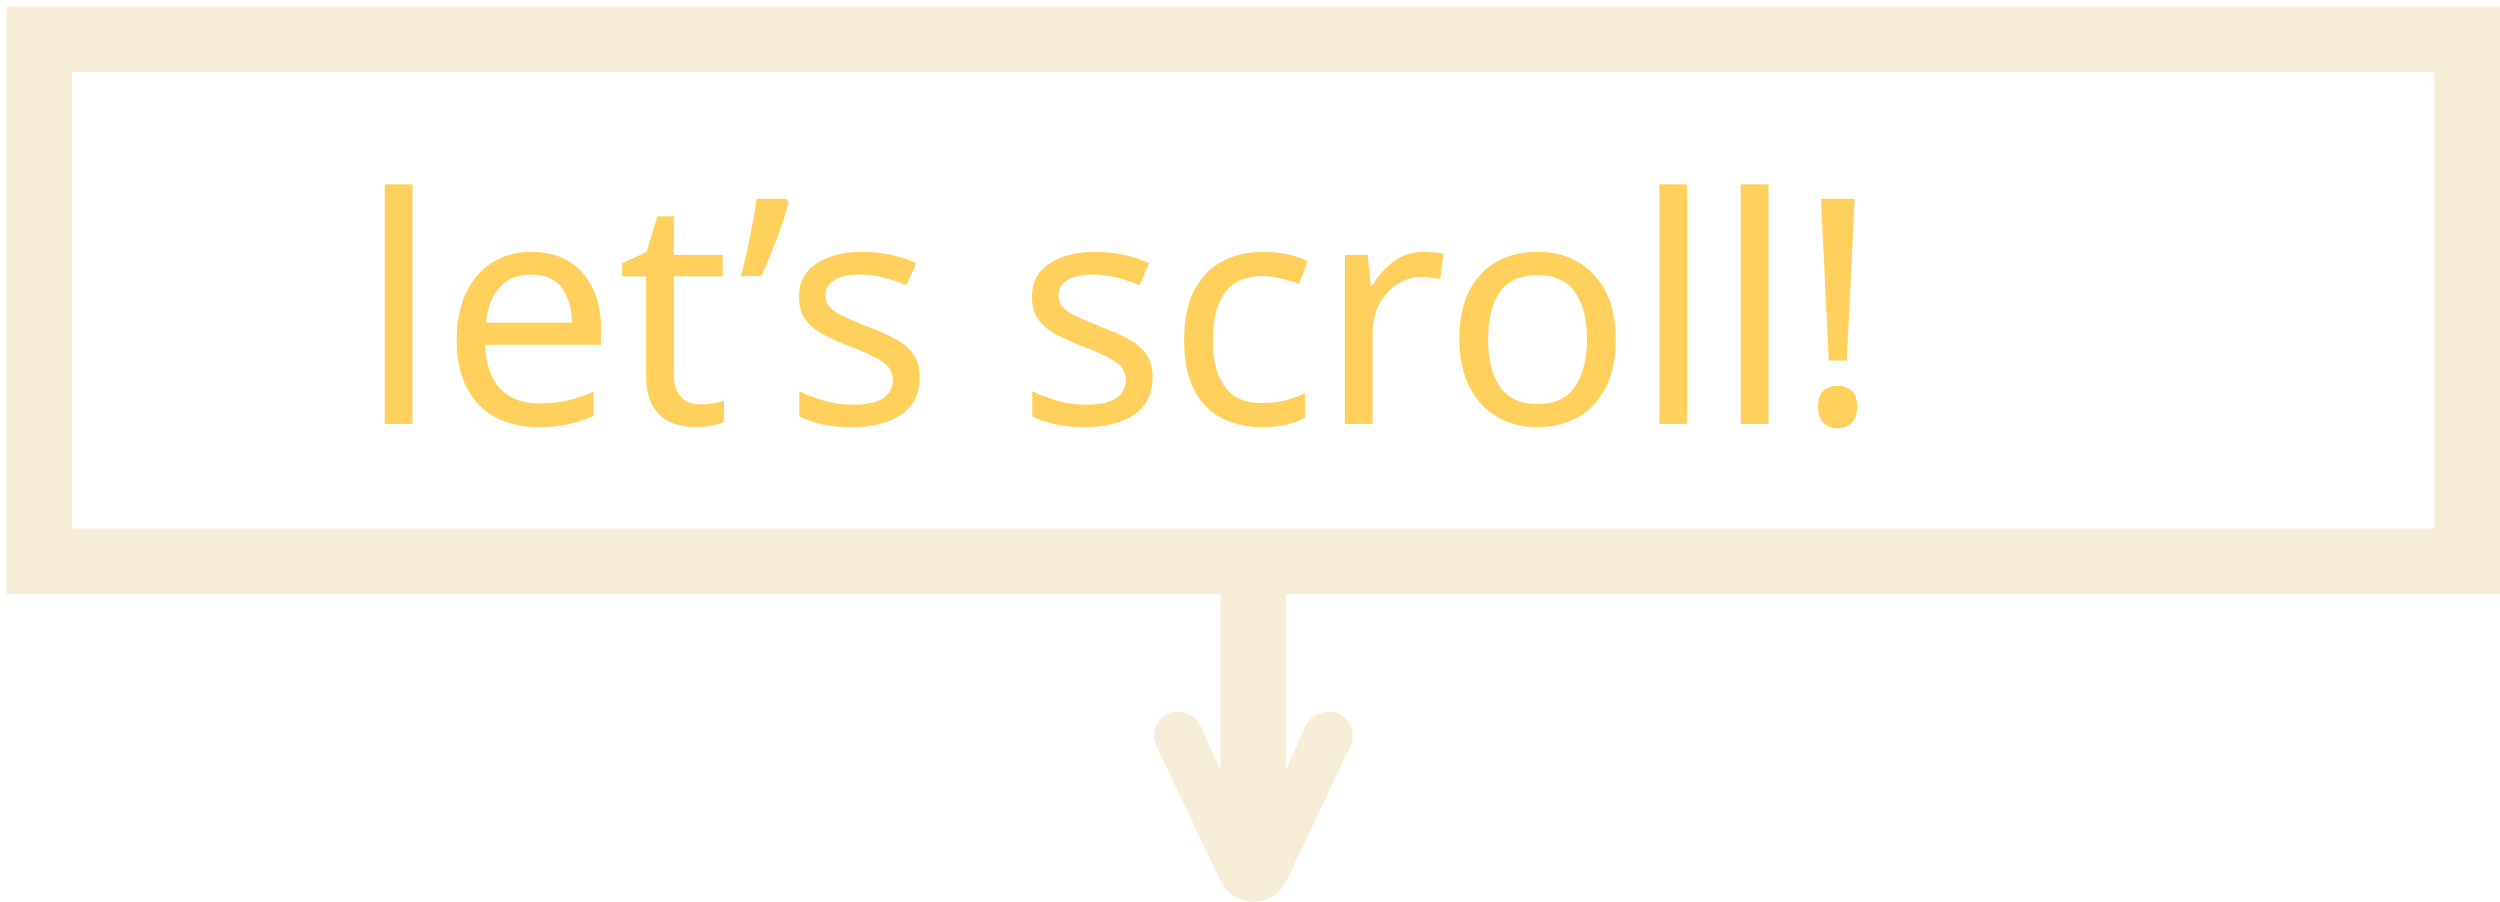
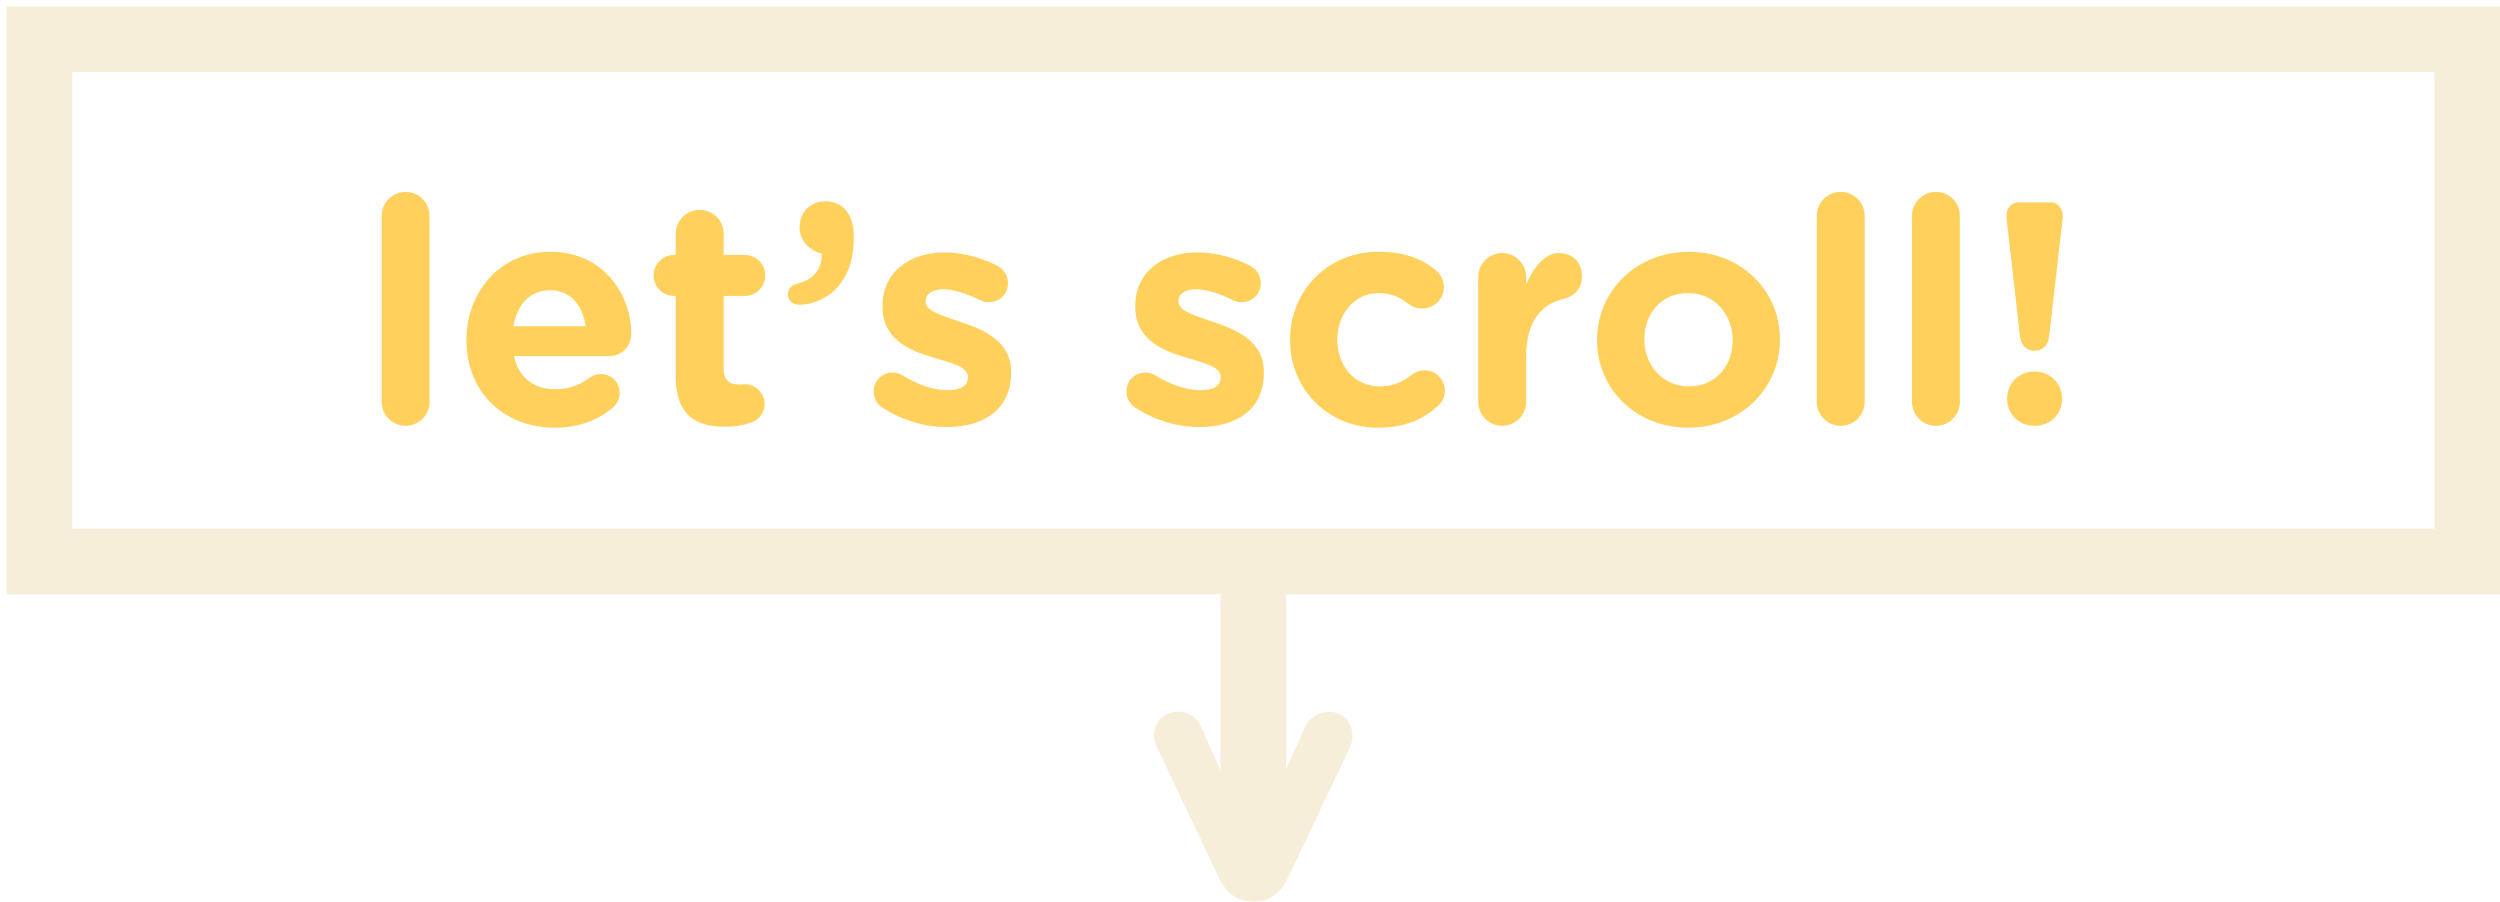
- <svg xmlns="http://www.w3.org/2000/svg" version="1.1" id="Layer_1" x="0px" y="0px" width="380.698px" height="137.252px" viewBox="0 0 380.698 137.252" enable-background="new 0 0 380.698 137.252" xml:space="preserve">
+ <svg xmlns="http://www.w3.org/2000/svg" version="1.1" id="Layer_1" x="0px" y="0px" width="380.697px" height="137.252px" viewBox="0 0 380.697 137.252" enable-background="new 0 0 380.697 137.252" xml:space="preserve">
  <g>
    <g>
-       <path fill="#F6EED8" d="M380.698,90.497H1V0.977h379.698V90.497z M11,80.497h359.698v-69.52H11V80.497z" />
+       <path fill="#F6EED8" d="M380.698,90.497H1V0.977h379.697V90.497z M11,80.497h359.697v-69.52H11V80.497z" />
    </g>
    <line fill="none" stroke="#F6EED8" stroke-width="10" stroke-miterlimit="10" x1="190.849" y1="85.497" x2="190.849" y2="128.401" />
    <g>
-       <path fill="#F6EED8" d="M205.436,114.077l-9.317,19.624c-1.048,2.213-2.679,3.552-4.949,3.552h-0.583    c-2.271,0-3.902-1.339-4.949-3.552l-9.318-19.624c-0.349-0.699-0.582-1.34-0.582-2.154c-0.058-1.863,1.572-3.553,3.669-3.553    c1.688,0,2.853,0.932,3.552,2.446l7.861,17.585l7.861-17.585c0.699-1.515,2.038-2.446,3.669-2.446    c2.154,0,3.668,1.689,3.609,3.844C205.959,112.854,205.727,113.495,205.436,114.077z" />
+       <path fill="#F6EED8" d="M205.436,114.077l-9.316,19.624c-1.049,2.213-2.68,3.552-4.949,3.552h-0.583    c-2.271,0-3.902-1.339-4.949-3.552l-9.318-19.624c-0.349-0.699-0.582-1.34-0.582-2.154c-0.058-1.863,1.572-3.553,3.67-3.553    c1.688,0,2.853,0.932,3.552,2.445l7.86,17.586l7.861-17.586c0.699-1.515,2.038-2.445,3.669-2.445c2.154,0,3.668,1.689,3.609,3.844    C205.959,112.854,205.727,113.495,205.436,114.077z" />
    </g>
-     <text transform="matrix(1 0 0 1 54.5151 64.5537)" fill="#FFD15C" font-family="'GothamRounded-Bold'" font-size="48">let’s scroll!</text>
+     <g enable-background="new    ">
+       <path fill="#FFD15C" d="M58.115,32.871c0-2.017,1.632-3.648,3.648-3.648s3.648,1.632,3.648,3.648v28.322    c0,2.017-1.632,3.648-3.648,3.648s-3.648-1.632-3.648-3.648V32.871z" />
+       <path fill="#FFD15C" d="M84.468,65.13c-7.729,0-13.441-5.425-13.441-13.297v-0.097c0-7.345,5.232-13.393,12.721-13.393    c8.593,0,12.385,7.057,12.385,12.385c0,2.112-1.488,3.504-3.409,3.504H78.275c0.72,3.312,3.024,5.041,6.289,5.041    c2.016,0,3.696-0.624,5.185-1.729c0.528-0.384,1.008-0.576,1.776-0.576c1.632,0,2.832,1.248,2.832,2.881    c0,0.96-0.432,1.68-0.96,2.16C91.14,63.93,88.212,65.13,84.468,65.13z M89.172,49.673C88.74,46.408,86.82,44.2,83.747,44.2    c-3.024,0-4.993,2.16-5.568,5.473H89.172z" />
+       <path fill="#FFD15C" d="M102.898,57.257V45.064h-0.24c-1.729,0-3.121-1.393-3.121-3.121c0-1.728,1.392-3.12,3.121-3.12h0.24    v-3.216c0-2.017,1.632-3.648,3.648-3.648s3.648,1.632,3.648,3.648v3.216h3.216c1.728,0,3.12,1.393,3.12,3.12    c0,1.729-1.392,3.121-3.12,3.121h-3.216v10.992c0,1.681,0.72,2.496,2.352,2.496c0.24,0,0.72-0.048,0.864-0.048    c1.632,0,3.024,1.345,3.024,3.024c0,1.296-0.864,2.353-1.872,2.736c-1.344,0.528-2.592,0.72-4.176,0.72    C105.923,64.985,102.898,63.21,102.898,57.257z" />
+       <path fill="#FFD15C" d="M121.426,43.191c2.448-0.575,3.792-2.256,3.696-4.56c-1.68-0.433-3.36-1.872-3.36-3.937v-0.097    c0-2.256,1.584-3.936,3.984-3.936c2.688,0,4.272,2.063,4.272,5.376v0.192c0,3.504-1.056,6.097-2.833,7.872    c-1.44,1.44-3.6,2.305-5.376,2.305c-1.296,0-1.824-0.769-1.824-1.632C119.986,43.912,120.61,43.384,121.426,43.191z" />
+       <path fill="#FFD15C" d="M134.433,62.105c-0.768-0.48-1.392-1.344-1.392-2.496c0-1.632,1.248-2.88,2.88-2.88    c0.528,0,1.056,0.144,1.44,0.384c2.448,1.536,4.896,2.304,6.96,2.304c2.112,0,3.072-0.768,3.072-1.92v-0.096    c0-1.584-2.496-2.112-5.328-2.977c-3.601-1.056-7.681-2.736-7.681-7.729v-0.096c0-5.232,4.224-8.161,9.409-8.161    c2.688,0,5.472,0.72,7.969,1.968c1.056,0.528,1.728,1.488,1.728,2.736c0,1.633-1.296,2.881-2.928,2.881    c-0.528,0-0.864-0.097-1.344-0.336c-2.064-1.009-4.032-1.633-5.568-1.633c-1.776,0-2.688,0.769-2.688,1.776v0.096    c0,1.44,2.448,2.112,5.232,3.072c3.601,1.2,7.777,2.929,7.777,7.633v0.097c0,5.712-4.272,8.305-9.841,8.305    C140.962,65.034,137.553,64.122,134.433,62.105z" />
+       <path fill="#FFD15C" d="M172.928,62.105c-0.768-0.48-1.392-1.344-1.392-2.496c0-1.632,1.248-2.88,2.88-2.88    c0.528,0,1.056,0.144,1.44,0.384c2.448,1.536,4.896,2.304,6.96,2.304c2.112,0,3.072-0.768,3.072-1.92v-0.096    c0-1.584-2.496-2.112-5.328-2.977c-3.601-1.056-7.681-2.736-7.681-7.729v-0.096c0-5.232,4.224-8.161,9.409-8.161    c2.688,0,5.472,0.72,7.969,1.968c1.056,0.528,1.728,1.488,1.728,2.736c0,1.633-1.296,2.881-2.928,2.881    c-0.528,0-0.864-0.097-1.344-0.336c-2.064-1.009-4.032-1.633-5.568-1.633c-1.776,0-2.688,0.769-2.688,1.776v0.096    c0,1.44,2.448,2.112,5.232,3.072c3.601,1.2,7.777,2.929,7.777,7.633v0.097c0,5.712-4.272,8.305-9.841,8.305    C179.457,65.034,176.049,64.122,172.928,62.105z" />
+       <path fill="#FFD15C" d="M196.448,51.833v-0.097c0-7.345,5.617-13.393,13.489-13.393c3.888,0,6.624,1.056,8.784,2.88    c0.48,0.384,1.152,1.248,1.152,2.496c0,1.824-1.488,3.265-3.312,3.265c-0.959,0-1.68-0.384-2.111-0.721    c-1.297-1.008-2.641-1.632-4.561-1.632c-3.648,0-6.24,3.217-6.24,7.009v0.096c0,3.937,2.544,7.104,6.528,7.104    c1.92,0,3.408-0.672,4.8-1.775c0.385-0.288,1.104-0.673,1.969-0.673c1.729,0,3.072,1.393,3.072,3.121    c0,0.96-0.432,1.728-1.057,2.304c-2.16,1.969-4.896,3.312-9.121,3.312C202.113,65.13,196.448,59.177,196.448,51.833z" />
+       <path fill="#FFD15C" d="M225.105,42.184c0-2.016,1.632-3.648,3.648-3.648c2.016,0,3.648,1.633,3.648,3.648v1.152    c1.056-2.496,2.783-4.801,4.943-4.801c2.257,0,3.553,1.488,3.553,3.553c0,1.92-1.248,3.072-2.736,3.408    c-3.696,0.864-5.76,3.696-5.76,8.881v6.816c0,2.017-1.633,3.648-3.648,3.648c-2.017,0-3.648-1.632-3.648-3.648V42.184z" />
+       <path fill="#FFD15C" d="M243.2,51.833v-0.097c0-7.393,5.953-13.393,13.969-13.393c7.969,0,13.873,5.904,13.873,13.297v0.096    c0,7.393-5.951,13.394-13.969,13.394C249.105,65.13,243.2,59.226,243.2,51.833z M263.842,51.833v-0.097    c0-3.792-2.735-7.104-6.769-7.104c-4.176,0-6.672,3.217-6.672,7.009v0.096c0,3.793,2.736,7.104,6.768,7.104    C261.346,58.841,263.842,55.625,263.842,51.833z" />
+       <path fill="#FFD15C" d="M276.656,32.871c0-2.017,1.633-3.648,3.648-3.648c2.017,0,3.648,1.632,3.648,3.648v28.322    c0,2.017-1.632,3.648-3.648,3.648c-2.016,0-3.648-1.632-3.648-3.648V32.871z" />
+       <path fill="#FFD15C" d="M291.152,32.871c0-2.017,1.632-3.648,3.648-3.648c2.016,0,3.648,1.632,3.648,3.648v28.322    c0,2.017-1.633,3.648-3.648,3.648c-2.017,0-3.648-1.632-3.648-3.648V32.871z" />
+       <path fill="#FFD15C" d="M305.55,33.255c-0.144-1.392,0.625-2.448,1.92-2.448h4.705c1.296,0,2.064,1.057,1.92,2.448l-2.064,18.05    c-0.144,1.296-1.008,2.112-2.207,2.112c-1.201,0-2.064-0.816-2.209-2.112L305.55,33.255z M309.823,56.585    c2.399,0,4.176,1.776,4.176,4.08v0.097c0,2.304-1.776,4.08-4.176,4.08c-2.4,0-4.178-1.776-4.178-4.08v-0.097    C305.646,58.361,307.423,56.585,309.823,56.585z" />
+     </g>
  </g>
</svg>
